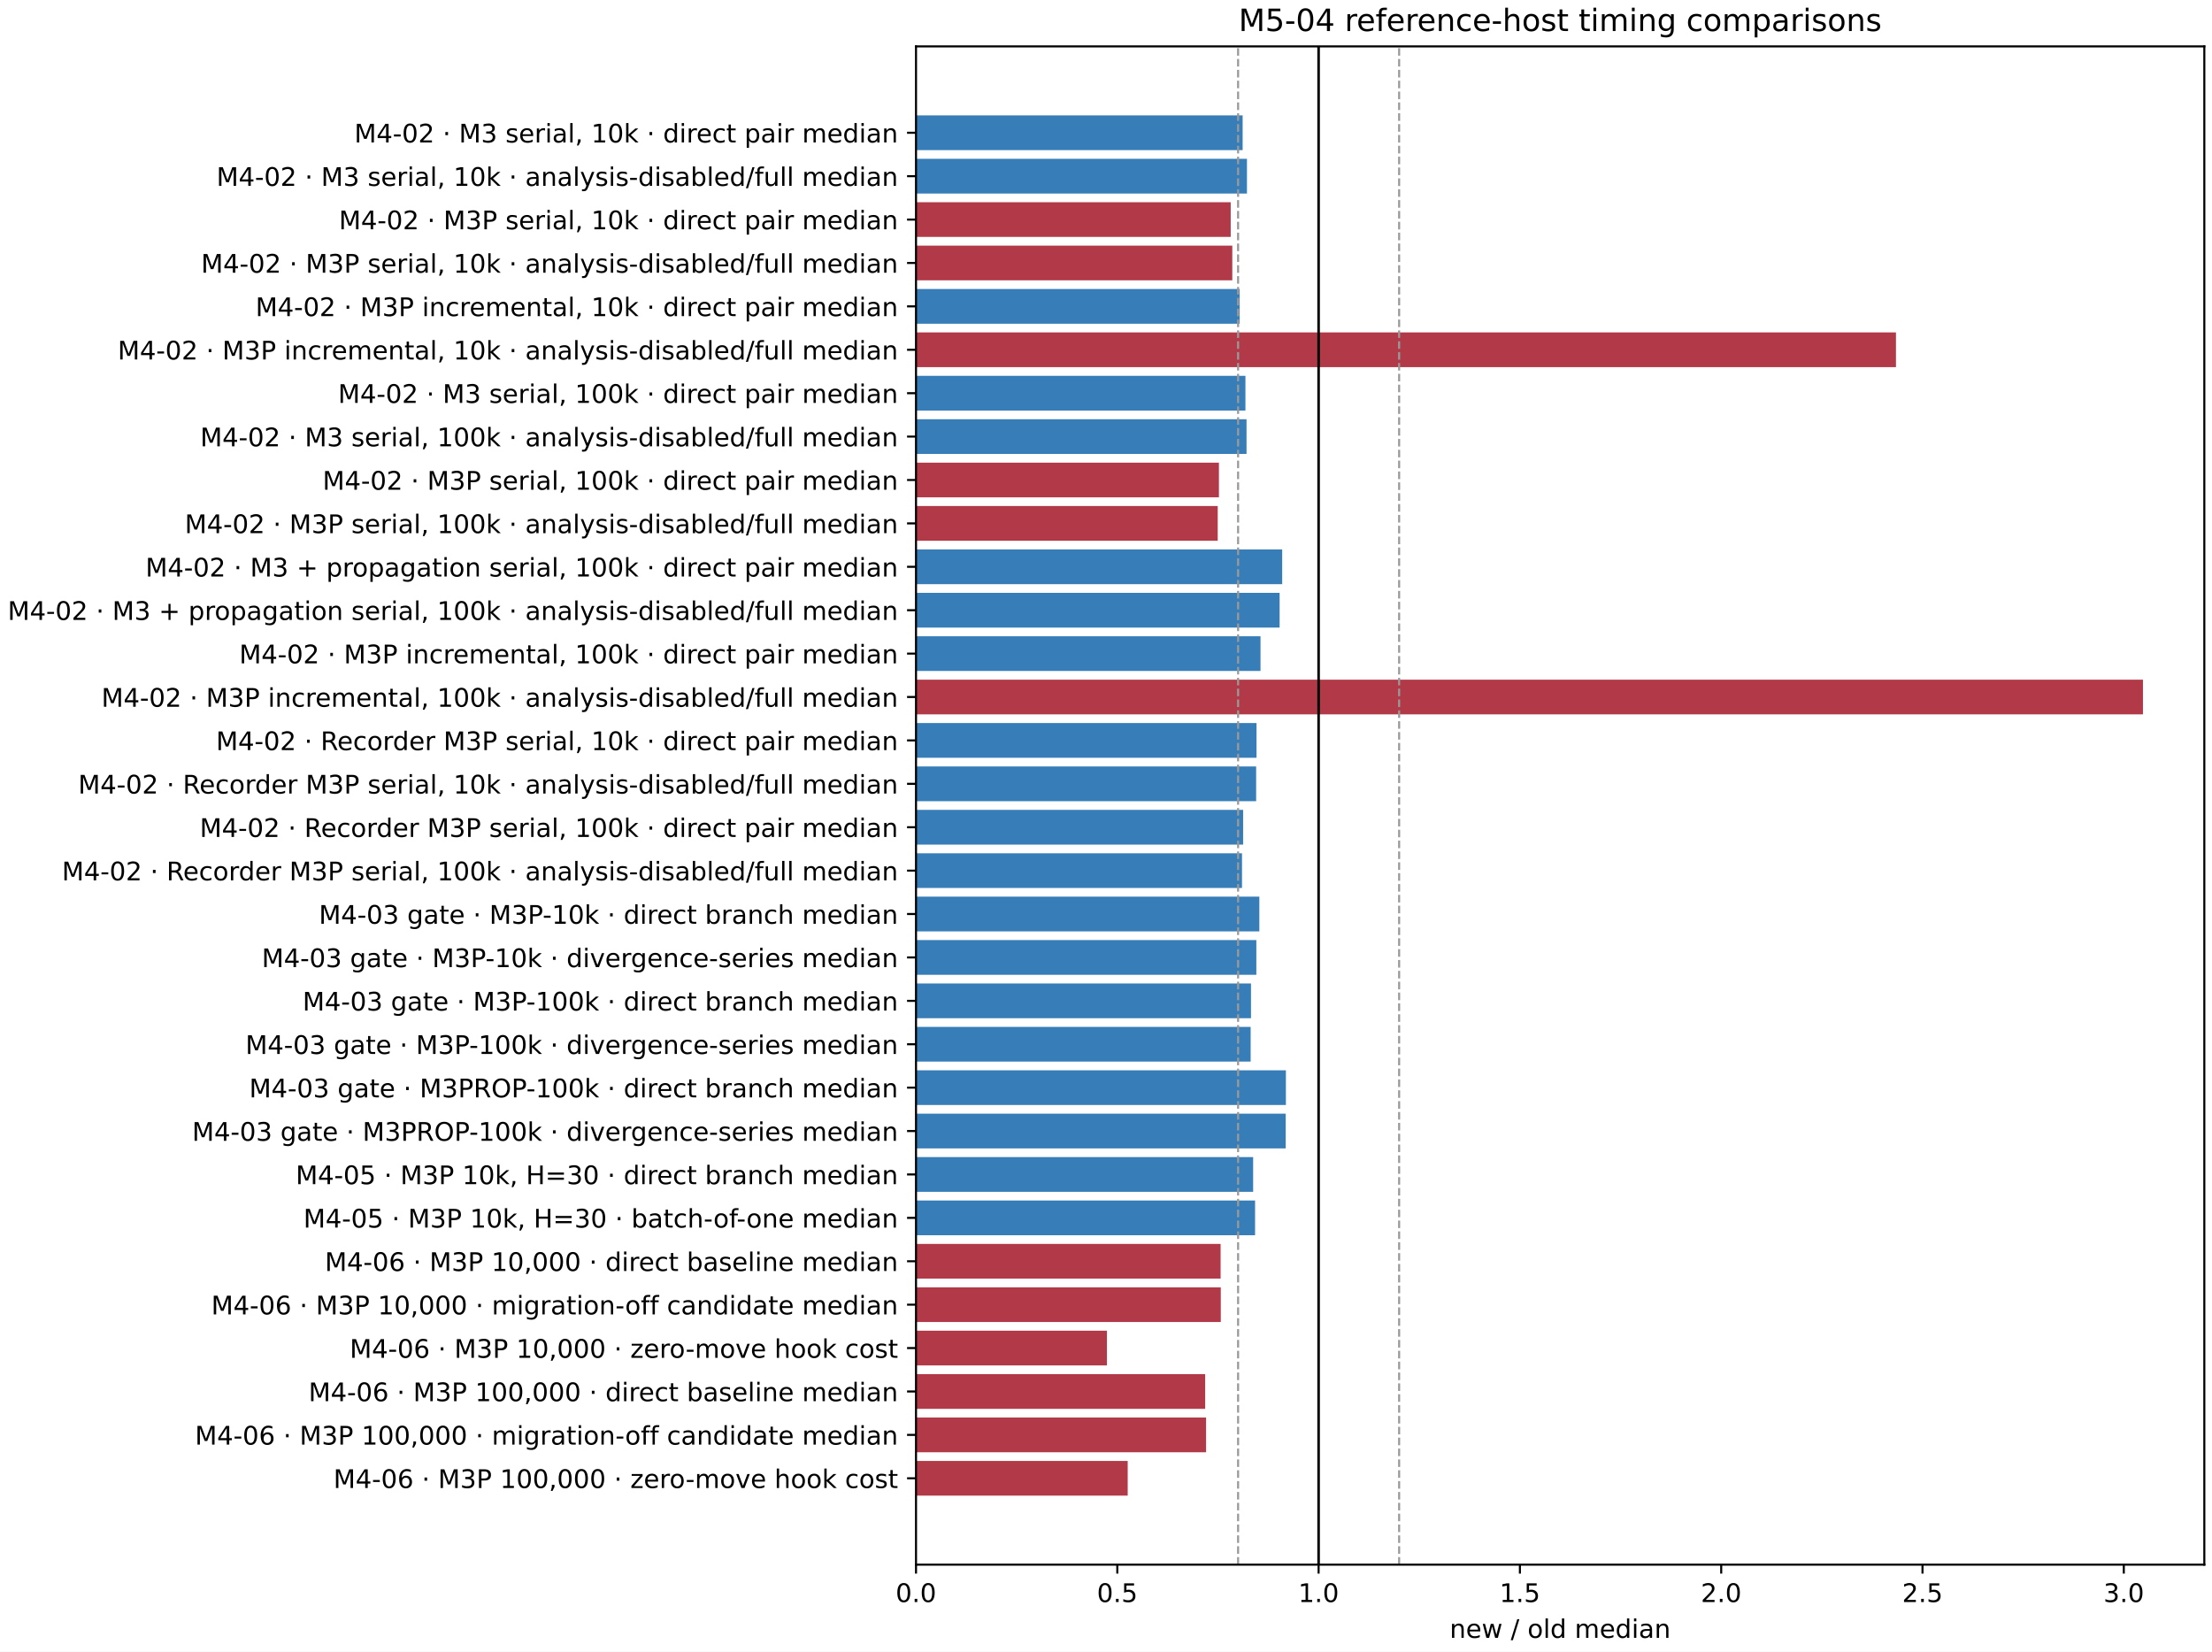
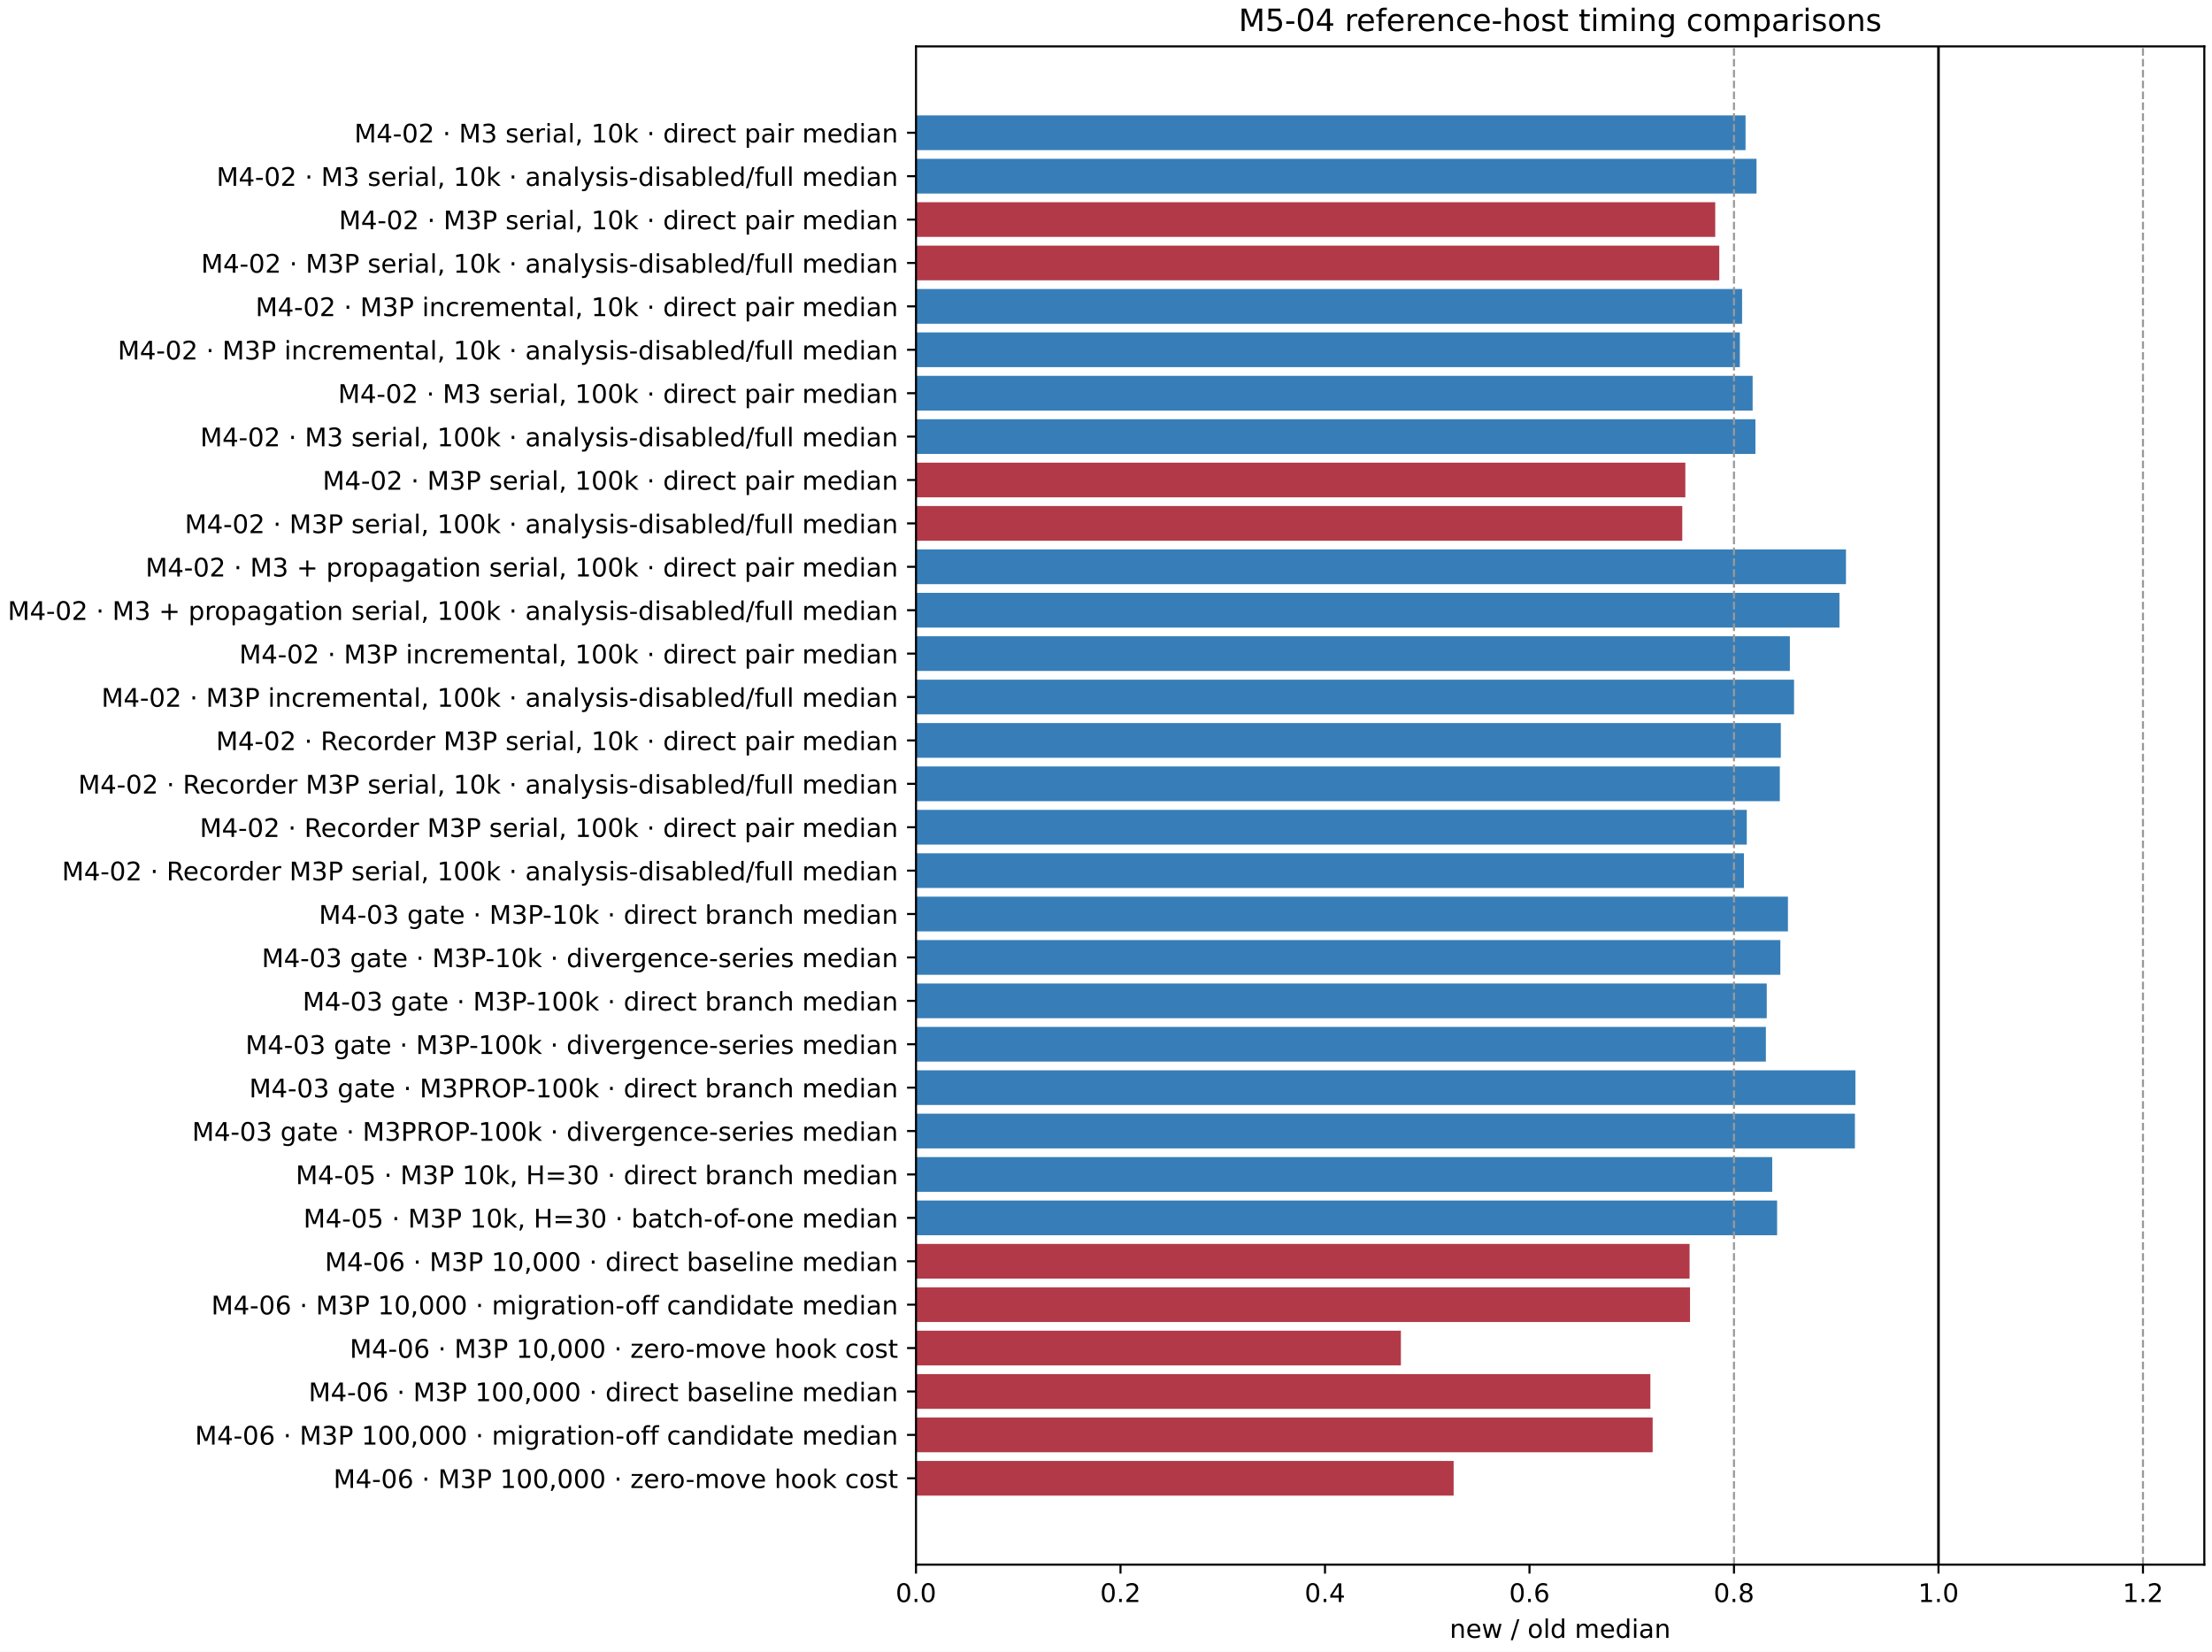
<svg xmlns="http://www.w3.org/2000/svg" xmlns:xlink="http://www.w3.org/1999/xlink" width="864pt" height="645.12pt" viewBox="0 0 864 645.12" version="1.1">
  <defs>
    <style type="text/css">*{stroke-linejoin: round; stroke-linecap: butt}</style>
  </defs>
  <g id="figure_1">
    <g id="patch_1">
      <path d="M 0 645.12 L 864 645.12 L 864 0 L 0 0 z " style="fill: #ffffff" />
    </g>
    <g id="axes_1">
      <g id="patch_2">
        <path d="M 357.789 611.119 L 861 611.119 L 861 18.118 L 357.789 18.118 z " style="fill: #ffffff" />
      </g>
      <g id="patch_3">
-         <path d="M 357.789 45.073 L 485.372 45.073 L 485.372 58.635 L 357.789 58.635 z " clip-path="url(#p5d126a8dfd)" style="fill: #377eb8" />
+         <path d="M 357.789 45.073 L 681.808 45.073 L 681.808 58.635 L 357.789 58.635 z " clip-path="url(#p5d126a8dfd)" style="fill: #377eb8" />
      </g>
      <g id="patch_4">
-         <path d="M 357.789 62.026 L 487.059 62.026 L 487.059 75.588 L 357.789 75.588 z " clip-path="url(#p5d126a8dfd)" style="fill: #377eb8" />
+         <path d="M 357.789 62.026 L 686.092 62.026 L 686.092 75.588 L 357.789 75.588 z " clip-path="url(#p5d126a8dfd)" style="fill: #377eb8" />
      </g>
      <g id="patch_5">
-         <path d="M 357.789 78.978 L 480.71 78.978 L 480.71 92.54 L 357.789 92.54 z " clip-path="url(#p5d126a8dfd)" style="fill: #b23a48" />
+         <path d="M 357.789 78.978 L 669.969 78.978 L 669.969 92.54 L 357.789 92.54 z " clip-path="url(#p5d126a8dfd)" style="fill: #b23a48" />
      </g>
      <g id="patch_6">
-         <path d="M 357.789 95.931 L 481.332 95.931 L 481.332 109.493 L 357.789 109.493 z " clip-path="url(#p5d126a8dfd)" style="fill: #b23a48" />
+         <path d="M 357.789 95.931 L 671.548 95.931 L 671.548 109.493 L 357.789 109.493 z " clip-path="url(#p5d126a8dfd)" style="fill: #b23a48" />
      </g>
      <g id="patch_7">
-         <path d="M 357.789 112.883 L 484.213 112.883 L 484.213 126.445 L 357.789 126.445 z " clip-path="url(#p5d126a8dfd)" style="fill: #377eb8" />
+         <path d="M 357.789 112.883 L 680.451 112.883 L 680.451 126.445 L 357.789 126.445 z " clip-path="url(#p5d126a8dfd)" style="fill: #377eb8" />
      </g>
      <g id="patch_8">
-         <path d="M 357.789 129.836 L 740.557 129.836 L 740.557 143.398 L 357.789 143.398 z " clip-path="url(#p5d126a8dfd)" style="fill: #b23a48" />
+         <path d="M 357.789 129.836 L 679.578 129.836 L 679.578 143.398 L 357.789 143.398 z " clip-path="url(#p5d126a8dfd)" style="fill: #377eb8" />
      </g>
      <g id="patch_9">
-         <path d="M 357.789 146.788 L 486.462 146.788 L 486.462 160.35 L 357.789 160.35 z " clip-path="url(#p5d126a8dfd)" style="fill: #377eb8" />
+         <path d="M 357.789 146.788 L 684.576 146.788 L 684.576 160.35 L 357.789 160.35 z " clip-path="url(#p5d126a8dfd)" style="fill: #377eb8" />
      </g>
      <g id="patch_10">
-         <path d="M 357.789 163.741 L 486.891 163.741 L 486.891 177.303 L 357.789 177.303 z " clip-path="url(#p5d126a8dfd)" style="fill: #377eb8" />
+         <path d="M 357.789 163.741 L 685.666 163.741 L 685.666 177.303 L 357.789 177.303 z " clip-path="url(#p5d126a8dfd)" style="fill: #377eb8" />
      </g>
      <g id="patch_11">
-         <path d="M 357.789 180.693 L 476.111 180.693 L 476.111 194.255 L 357.789 194.255 z " clip-path="url(#p5d126a8dfd)" style="fill: #b23a48" />
+         <path d="M 357.789 180.693 L 658.289 180.693 L 658.289 194.255 L 357.789 194.255 z " clip-path="url(#p5d126a8dfd)" style="fill: #b23a48" />
      </g>
      <g id="patch_12">
-         <path d="M 357.789 197.646 L 475.64 197.646 L 475.64 211.208 L 357.789 211.208 z " clip-path="url(#p5d126a8dfd)" style="fill: #b23a48" />
+         <path d="M 357.789 197.646 L 657.092 197.646 L 657.092 211.208 L 357.789 211.208 z " clip-path="url(#p5d126a8dfd)" style="fill: #b23a48" />
      </g>
      <g id="patch_13">
-         <path d="M 357.789 214.599 L 500.817 214.599 L 500.817 228.161 L 357.789 228.161 z " clip-path="url(#p5d126a8dfd)" style="fill: #377eb8" />
+         <path d="M 357.789 214.599 L 721.032 214.599 L 721.032 228.161 L 357.789 228.161 z " clip-path="url(#p5d126a8dfd)" style="fill: #377eb8" />
      </g>
      <g id="patch_14">
-         <path d="M 357.789 231.551 L 499.814 231.551 L 499.814 245.113 L 357.789 245.113 z " clip-path="url(#p5d126a8dfd)" style="fill: #377eb8" />
+         <path d="M 357.789 231.551 L 718.486 231.551 L 718.486 245.113 L 357.789 245.113 z " clip-path="url(#p5d126a8dfd)" style="fill: #377eb8" />
      </g>
      <g id="patch_15">
-         <path d="M 357.789 248.504 L 492.35 248.504 L 492.35 262.066 L 357.789 262.066 z " clip-path="url(#p5d126a8dfd)" style="fill: #377eb8" />
+         <path d="M 357.789 248.504 L 699.118 248.504 L 699.118 262.066 L 357.789 262.066 z " clip-path="url(#p5d126a8dfd)" style="fill: #377eb8" />
      </g>
      <g id="patch_16">
-         <path d="M 357.789 265.456 L 837.037 265.456 L 837.037 279.018 L 357.789 279.018 z " clip-path="url(#p5d126a8dfd)" style="fill: #b23a48" />
+         <path d="M 357.789 265.456 L 700.748 265.456 L 700.748 279.018 L 357.789 279.018 z " clip-path="url(#p5d126a8dfd)" style="fill: #377eb8" />
      </g>
      <g id="patch_17">
-         <path d="M 357.789 282.409 L 490.797 282.409 L 490.797 295.971 L 357.789 295.971 z " clip-path="url(#p5d126a8dfd)" style="fill: #377eb8" />
+         <path d="M 357.789 282.409 L 695.586 282.409 L 695.586 295.971 L 357.789 295.971 z " clip-path="url(#p5d126a8dfd)" style="fill: #377eb8" />
      </g>
      <g id="patch_18">
-         <path d="M 357.789 299.361 L 490.644 299.361 L 490.644 312.923 L 357.789 312.923 z " clip-path="url(#p5d126a8dfd)" style="fill: #377eb8" />
+         <path d="M 357.789 299.361 L 695.196 299.361 L 695.196 312.923 L 357.789 312.923 z " clip-path="url(#p5d126a8dfd)" style="fill: #377eb8" />
      </g>
      <g id="patch_19">
-         <path d="M 357.789 316.314 L 485.56 316.314 L 485.56 329.876 L 357.789 329.876 z " clip-path="url(#p5d126a8dfd)" style="fill: #377eb8" />
+         <path d="M 357.789 316.314 L 682.287 316.314 L 682.287 329.876 L 357.789 329.876 z " clip-path="url(#p5d126a8dfd)" style="fill: #377eb8" />
      </g>
      <g id="patch_20">
-         <path d="M 357.789 333.266 L 485.122 333.266 L 485.122 346.829 L 357.789 346.829 z " clip-path="url(#p5d126a8dfd)" style="fill: #377eb8" />
+         <path d="M 357.789 333.266 L 681.173 333.266 L 681.173 346.829 L 357.789 346.829 z " clip-path="url(#p5d126a8dfd)" style="fill: #377eb8" />
      </g>
      <g id="patch_21">
-         <path d="M 357.789 350.219 L 491.892 350.219 L 491.892 363.781 L 357.789 363.781 z " clip-path="url(#p5d126a8dfd)" style="fill: #377eb8" />
+         <path d="M 357.789 350.219 L 698.366 350.219 L 698.366 363.781 L 357.789 363.781 z " clip-path="url(#p5d126a8dfd)" style="fill: #377eb8" />
      </g>
      <g id="patch_22">
-         <path d="M 357.789 367.172 L 490.722 367.172 L 490.722 380.734 L 357.789 380.734 z " clip-path="url(#p5d126a8dfd)" style="fill: #377eb8" />
+         <path d="M 357.789 367.172 L 695.396 367.172 L 695.396 380.734 L 357.789 380.734 z " clip-path="url(#p5d126a8dfd)" style="fill: #377eb8" />
      </g>
      <g id="patch_23">
-         <path d="M 357.789 384.124 L 488.632 384.124 L 488.632 397.686 L 357.789 397.686 z " clip-path="url(#p5d126a8dfd)" style="fill: #377eb8" />
+         <path d="M 357.789 384.124 L 690.087 384.124 L 690.087 397.686 L 357.789 397.686 z " clip-path="url(#p5d126a8dfd)" style="fill: #377eb8" />
      </g>
      <g id="patch_24">
-         <path d="M 357.789 401.077 L 488.499 401.077 L 488.499 414.639 L 357.789 414.639 z " clip-path="url(#p5d126a8dfd)" style="fill: #377eb8" />
+         <path d="M 357.789 401.077 L 689.75 401.077 L 689.75 414.639 L 357.789 414.639 z " clip-path="url(#p5d126a8dfd)" style="fill: #377eb8" />
      </g>
      <g id="patch_25">
-         <path d="M 357.789 418.029 L 502.267 418.029 L 502.267 431.591 L 357.789 431.591 z " clip-path="url(#p5d126a8dfd)" style="fill: #377eb8" />
+         <path d="M 357.789 418.029 L 724.717 418.029 L 724.717 431.591 L 357.789 431.591 z " clip-path="url(#p5d126a8dfd)" style="fill: #377eb8" />
      </g>
      <g id="patch_26">
-         <path d="M 357.789 434.982 L 502.192 434.982 L 502.192 448.544 L 357.789 448.544 z " clip-path="url(#p5d126a8dfd)" style="fill: #377eb8" />
+         <path d="M 357.789 434.982 L 724.525 434.982 L 724.525 448.544 L 357.789 448.544 z " clip-path="url(#p5d126a8dfd)" style="fill: #377eb8" />
      </g>
      <g id="patch_27">
-         <path d="M 357.789 451.934 L 489.472 451.934 L 489.472 465.496 L 357.789 465.496 z " clip-path="url(#p5d126a8dfd)" style="fill: #377eb8" />
+         <path d="M 357.789 451.934 L 692.22 451.934 L 692.22 465.496 L 357.789 465.496 z " clip-path="url(#p5d126a8dfd)" style="fill: #377eb8" />
      </g>
      <g id="patch_28">
-         <path d="M 357.789 468.887 L 490.225 468.887 L 490.225 482.449 L 357.789 482.449 z " clip-path="url(#p5d126a8dfd)" style="fill: #377eb8" />
+         <path d="M 357.789 468.887 L 694.133 468.887 L 694.133 482.449 L 357.789 482.449 z " clip-path="url(#p5d126a8dfd)" style="fill: #377eb8" />
      </g>
      <g id="patch_29">
-         <path d="M 357.789 485.84 L 476.764 485.84 L 476.764 499.402 L 357.789 499.402 z " clip-path="url(#p5d126a8dfd)" style="fill: #b23a48" />
+         <path d="M 357.789 485.84 L 659.946 485.84 L 659.946 499.402 L 357.789 499.402 z " clip-path="url(#p5d126a8dfd)" style="fill: #b23a48" />
      </g>
      <g id="patch_30">
-         <path d="M 357.789 502.792 L 476.833 502.792 L 476.833 516.354 L 357.789 516.354 z " clip-path="url(#p5d126a8dfd)" style="fill: #b23a48" />
+         <path d="M 357.789 502.792 L 660.122 502.792 L 660.122 516.354 L 357.789 516.354 z " clip-path="url(#p5d126a8dfd)" style="fill: #b23a48" />
      </g>
      <g id="patch_31">
-         <path d="M 357.789 519.745 L 432.363 519.745 L 432.363 533.307 L 357.789 533.307 z " clip-path="url(#p5d126a8dfd)" style="fill: #b23a48" />
+         <path d="M 357.789 519.745 L 547.182 519.745 L 547.182 533.307 L 357.789 533.307 z " clip-path="url(#p5d126a8dfd)" style="fill: #b23a48" />
      </g>
      <g id="patch_32">
-         <path d="M 357.789 536.697 L 470.733 536.697 L 470.733 550.259 L 357.789 550.259 z " clip-path="url(#p5d126a8dfd)" style="fill: #b23a48" />
+         <path d="M 357.789 536.697 L 644.631 536.697 L 644.631 550.259 L 357.789 550.259 z " clip-path="url(#p5d126a8dfd)" style="fill: #b23a48" />
      </g>
      <g id="patch_33">
-         <path d="M 357.789 553.65 L 471.085 553.65 L 471.085 567.212 L 357.789 567.212 z " clip-path="url(#p5d126a8dfd)" style="fill: #b23a48" />
+         <path d="M 357.789 553.65 L 645.525 553.65 L 645.525 567.212 L 357.789 567.212 z " clip-path="url(#p5d126a8dfd)" style="fill: #b23a48" />
      </g>
      <g id="patch_34">
-         <path d="M 357.789 570.602 L 440.477 570.602 L 440.477 584.164 L 357.789 584.164 z " clip-path="url(#p5d126a8dfd)" style="fill: #b23a48" />
+         <path d="M 357.789 570.602 L 567.789 570.602 L 567.789 584.164 L 357.789 584.164 z " clip-path="url(#p5d126a8dfd)" style="fill: #b23a48" />
      </g>
      <g id="matplotlib.axis_1">
        <g id="xtick_1">
          <g id="line2d_1">
            <defs>
              <path id="md87b62f7ea" d="M 0 0 L 0 3.5 " style="stroke: #000000; stroke-width: 0.8" />
            </defs>
            <g>
              <use xlink:href="#md87b62f7ea" x="357.789" y="611.119" style="stroke: #000000; stroke-width: 0.8" />
            </g>
          </g>
          <g id="text_1">
            <text style="font-size: 10px; font-family: 'DejaVu Sans'; text-anchor: middle" x="357.789" y="625.717" transform="rotate(-0 357.7893 625.7166)">0.0</text>
          </g>
        </g>
        <g id="xtick_2">
          <g id="line2d_2">
            <g>
-               <use xlink:href="#md87b62f7ea" x="436.416" y="611.119" style="stroke: #000000; stroke-width: 0.8" />
+               <use xlink:href="#md87b62f7ea" x="437.664" y="611.119" style="stroke: #000000; stroke-width: 0.8" />
            </g>
          </g>
          <g id="text_2">
-             <text style="font-size: 10px; font-family: 'DejaVu Sans'; text-anchor: middle" x="436.416" y="625.717" transform="rotate(-0 436.4161 625.7166)">0.5</text>
+             <text style="font-size: 10px; font-family: 'DejaVu Sans'; text-anchor: middle" x="437.664" y="625.717" transform="rotate(-0 437.664 625.7166)">0.2</text>
          </g>
        </g>
        <g id="xtick_3">
          <g id="line2d_3">
            <g>
-               <use xlink:href="#md87b62f7ea" x="515.043" y="611.119" style="stroke: #000000; stroke-width: 0.8" />
+               <use xlink:href="#md87b62f7ea" x="517.539" y="611.119" style="stroke: #000000; stroke-width: 0.8" />
            </g>
          </g>
          <g id="text_3">
-             <text style="font-size: 10px; font-family: 'DejaVu Sans'; text-anchor: middle" x="515.043" y="625.717" transform="rotate(-0 515.0429 625.7166)">1.0</text>
+             <text style="font-size: 10px; font-family: 'DejaVu Sans'; text-anchor: middle" x="517.539" y="625.717" transform="rotate(-0 517.5387 625.7166)">0.4</text>
          </g>
        </g>
        <g id="xtick_4">
          <g id="line2d_4">
            <g>
-               <use xlink:href="#md87b62f7ea" x="593.67" y="611.119" style="stroke: #000000; stroke-width: 0.8" />
+               <use xlink:href="#md87b62f7ea" x="597.413" y="611.119" style="stroke: #000000; stroke-width: 0.8" />
            </g>
          </g>
          <g id="text_4">
-             <text style="font-size: 10px; font-family: 'DejaVu Sans'; text-anchor: middle" x="593.67" y="625.717" transform="rotate(-0 593.6697 625.7166)">1.5</text>
+             <text style="font-size: 10px; font-family: 'DejaVu Sans'; text-anchor: middle" x="597.413" y="625.717" transform="rotate(-0 597.4133 625.7166)">0.6</text>
          </g>
        </g>
        <g id="xtick_5">
          <g id="line2d_5">
            <g>
-               <use xlink:href="#md87b62f7ea" x="672.296" y="611.119" style="stroke: #000000; stroke-width: 0.8" />
+               <use xlink:href="#md87b62f7ea" x="677.288" y="611.119" style="stroke: #000000; stroke-width: 0.8" />
            </g>
          </g>
          <g id="text_5">
-             <text style="font-size: 10px; font-family: 'DejaVu Sans'; text-anchor: middle" x="672.296" y="625.717" transform="rotate(-0 672.2965 625.7166)">2.0</text>
+             <text style="font-size: 10px; font-family: 'DejaVu Sans'; text-anchor: middle" x="677.288" y="625.717" transform="rotate(-0 677.288 625.7166)">0.8</text>
          </g>
        </g>
        <g id="xtick_6">
          <g id="line2d_6">
            <g>
-               <use xlink:href="#md87b62f7ea" x="750.923" y="611.119" style="stroke: #000000; stroke-width: 0.8" />
+               <use xlink:href="#md87b62f7ea" x="757.163" y="611.119" style="stroke: #000000; stroke-width: 0.8" />
            </g>
          </g>
          <g id="text_6">
-             <text style="font-size: 10px; font-family: 'DejaVu Sans'; text-anchor: middle" x="750.923" y="625.717" transform="rotate(-0 750.9233 625.7166)">2.5</text>
+             <text style="font-size: 10px; font-family: 'DejaVu Sans'; text-anchor: middle" x="757.163" y="625.717" transform="rotate(-0 757.1627 625.7166)">1.0</text>
          </g>
        </g>
        <g id="xtick_7">
          <g id="line2d_7">
            <g>
-               <use xlink:href="#md87b62f7ea" x="829.55" y="611.119" style="stroke: #000000; stroke-width: 0.8" />
+               <use xlink:href="#md87b62f7ea" x="837.037" y="611.119" style="stroke: #000000; stroke-width: 0.8" />
            </g>
          </g>
          <g id="text_7">
-             <text style="font-size: 10px; font-family: 'DejaVu Sans'; text-anchor: middle" x="829.55" y="625.717" transform="rotate(-0 829.55 625.7166)">3.0</text>
+             <text style="font-size: 10px; font-family: 'DejaVu Sans'; text-anchor: middle" x="837.037" y="625.717" transform="rotate(-0 837.0374 625.7166)">1.2</text>
          </g>
        </g>
        <g id="text_8">
          <text style="font-size: 10px; font-family: 'DejaVu Sans'; text-anchor: middle" x="609.395" y="639.717" transform="rotate(-0 609.3945 639.7174)">new / old median</text>
        </g>
      </g>
      <g id="matplotlib.axis_2">
        <g id="ytick_1">
          <g id="line2d_8">
            <defs>
              <path id="mda3d91422e" d="M 0 0 L -3.5 0 " style="stroke: #000000; stroke-width: 0.8" />
            </defs>
            <g>
              <use xlink:href="#mda3d91422e" x="357.789" y="51.854" style="stroke: #000000; stroke-width: 0.8" />
            </g>
          </g>
          <g id="text_9">
            <text style="font-size: 10px; font-family: 'DejaVu Sans'; text-anchor: end" x="350.789" y="55.653" transform="rotate(-0 350.7893 55.65318)">M4-02 · M3 serial, 10k · direct pair median</text>
          </g>
        </g>
        <g id="ytick_2">
          <g id="line2d_9">
            <g>
              <use xlink:href="#mda3d91422e" x="357.789" y="68.807" style="stroke: #000000; stroke-width: 0.8" />
            </g>
          </g>
          <g id="text_10">
            <text style="font-size: 10px; font-family: 'DejaVu Sans'; text-anchor: end" x="350.789" y="72.606" transform="rotate(-0 350.7893 72.60574)">M4-02 · M3 serial, 10k · analysis-disabled/full median</text>
          </g>
        </g>
        <g id="ytick_3">
          <g id="line2d_10">
            <g>
              <use xlink:href="#mda3d91422e" x="357.789" y="85.759" style="stroke: #000000; stroke-width: 0.8" />
            </g>
          </g>
          <g id="text_11">
            <text style="font-size: 10px; font-family: 'DejaVu Sans'; text-anchor: end" x="350.789" y="89.558" transform="rotate(-0 350.7893 89.55831)">M4-02 · M3P serial, 10k · direct pair median</text>
          </g>
        </g>
        <g id="ytick_4">
          <g id="line2d_11">
            <g>
              <use xlink:href="#mda3d91422e" x="357.789" y="102.712" style="stroke: #000000; stroke-width: 0.8" />
            </g>
          </g>
          <g id="text_12">
            <text style="font-size: 10px; font-family: 'DejaVu Sans'; text-anchor: end" x="350.789" y="106.511" transform="rotate(-0 350.7893 106.5109)">M4-02 · M3P serial, 10k · analysis-disabled/full median</text>
          </g>
        </g>
        <g id="ytick_5">
          <g id="line2d_12">
            <g>
              <use xlink:href="#mda3d91422e" x="357.789" y="119.664" style="stroke: #000000; stroke-width: 0.8" />
            </g>
          </g>
          <g id="text_13">
            <text style="font-size: 10px; font-family: 'DejaVu Sans'; text-anchor: end" x="350.789" y="123.463" transform="rotate(-0 350.7893 123.4634)">M4-02 · M3P incremental, 10k · direct pair median</text>
          </g>
        </g>
        <g id="ytick_6">
          <g id="line2d_13">
            <g>
              <use xlink:href="#mda3d91422e" x="357.789" y="136.617" style="stroke: #000000; stroke-width: 0.8" />
            </g>
          </g>
          <g id="text_14">
            <text style="font-size: 10px; font-family: 'DejaVu Sans'; text-anchor: end" x="350.789" y="140.416" transform="rotate(-0 350.7893 140.416)">M4-02 · M3P incremental, 10k · analysis-disabled/full median</text>
          </g>
        </g>
        <g id="ytick_7">
          <g id="line2d_14">
            <g>
              <use xlink:href="#mda3d91422e" x="357.789" y="153.569" style="stroke: #000000; stroke-width: 0.8" />
            </g>
          </g>
          <g id="text_15">
            <text style="font-size: 10px; font-family: 'DejaVu Sans'; text-anchor: end" x="350.789" y="157.369" transform="rotate(-0 350.7893 157.3686)">M4-02 · M3 serial, 100k · direct pair median</text>
          </g>
        </g>
        <g id="ytick_8">
          <g id="line2d_15">
            <g>
              <use xlink:href="#mda3d91422e" x="357.789" y="170.522" style="stroke: #000000; stroke-width: 0.8" />
            </g>
          </g>
          <g id="text_16">
            <text style="font-size: 10px; font-family: 'DejaVu Sans'; text-anchor: end" x="350.789" y="174.321" transform="rotate(-0 350.7893 174.3211)">M4-02 · M3 serial, 100k · analysis-disabled/full median</text>
          </g>
        </g>
        <g id="ytick_9">
          <g id="line2d_16">
            <g>
              <use xlink:href="#mda3d91422e" x="357.789" y="187.474" style="stroke: #000000; stroke-width: 0.8" />
            </g>
          </g>
          <g id="text_17">
            <text style="font-size: 10px; font-family: 'DejaVu Sans'; text-anchor: end" x="350.789" y="191.274" transform="rotate(-0 350.7893 191.2737)">M4-02 · M3P serial, 100k · direct pair median</text>
          </g>
        </g>
        <g id="ytick_10">
          <g id="line2d_17">
            <g>
              <use xlink:href="#mda3d91422e" x="357.789" y="204.427" style="stroke: #000000; stroke-width: 0.8" />
            </g>
          </g>
          <g id="text_18">
            <text style="font-size: 10px; font-family: 'DejaVu Sans'; text-anchor: end" x="350.789" y="208.226" transform="rotate(-0 350.7893 208.2262)">M4-02 · M3P serial, 100k · analysis-disabled/full median</text>
          </g>
        </g>
        <g id="ytick_11">
          <g id="line2d_18">
            <g>
              <use xlink:href="#mda3d91422e" x="357.789" y="221.38" style="stroke: #000000; stroke-width: 0.8" />
            </g>
          </g>
          <g id="text_19">
            <text style="font-size: 10px; font-family: 'DejaVu Sans'; text-anchor: end" x="350.789" y="225.179" transform="rotate(-0 350.7893 225.1788)">M4-02 · M3 + propagation serial, 100k · direct pair median</text>
          </g>
        </g>
        <g id="ytick_12">
          <g id="line2d_19">
            <g>
              <use xlink:href="#mda3d91422e" x="357.789" y="238.332" style="stroke: #000000; stroke-width: 0.8" />
            </g>
          </g>
          <g id="text_20">
            <text style="font-size: 10px; font-family: 'DejaVu Sans'; text-anchor: end" x="350.789" y="242.131" transform="rotate(-0 350.7893 242.1314)">M4-02 · M3 + propagation serial, 100k · analysis-disabled/full median</text>
          </g>
        </g>
        <g id="ytick_13">
          <g id="line2d_20">
            <g>
              <use xlink:href="#mda3d91422e" x="357.789" y="255.285" style="stroke: #000000; stroke-width: 0.8" />
            </g>
          </g>
          <g id="text_21">
            <text style="font-size: 10px; font-family: 'DejaVu Sans'; text-anchor: end" x="350.789" y="259.084" transform="rotate(-0 350.7893 259.0839)">M4-02 · M3P incremental, 100k · direct pair median</text>
          </g>
        </g>
        <g id="ytick_14">
          <g id="line2d_21">
            <g>
              <use xlink:href="#mda3d91422e" x="357.789" y="272.237" style="stroke: #000000; stroke-width: 0.8" />
            </g>
          </g>
          <g id="text_22">
            <text style="font-size: 10px; font-family: 'DejaVu Sans'; text-anchor: end" x="350.789" y="276.036" transform="rotate(-0 350.7893 276.0365)">M4-02 · M3P incremental, 100k · analysis-disabled/full median</text>
          </g>
        </g>
        <g id="ytick_15">
          <g id="line2d_22">
            <g>
              <use xlink:href="#mda3d91422e" x="357.789" y="289.19" style="stroke: #000000; stroke-width: 0.8" />
            </g>
          </g>
          <g id="text_23">
            <text style="font-size: 10px; font-family: 'DejaVu Sans'; text-anchor: end" x="350.789" y="292.989" transform="rotate(-0 350.7893 292.989)">M4-02 · Recorder M3P serial, 10k · direct pair median</text>
          </g>
        </g>
        <g id="ytick_16">
          <g id="line2d_23">
            <g>
              <use xlink:href="#mda3d91422e" x="357.789" y="306.142" style="stroke: #000000; stroke-width: 0.8" />
            </g>
          </g>
          <g id="text_24">
            <text style="font-size: 10px; font-family: 'DejaVu Sans'; text-anchor: end" x="350.789" y="309.942" transform="rotate(-0 350.7893 309.9416)">M4-02 · Recorder M3P serial, 10k · analysis-disabled/full median</text>
          </g>
        </g>
        <g id="ytick_17">
          <g id="line2d_24">
            <g>
              <use xlink:href="#mda3d91422e" x="357.789" y="323.095" style="stroke: #000000; stroke-width: 0.8" />
            </g>
          </g>
          <g id="text_25">
            <text style="font-size: 10px; font-family: 'DejaVu Sans'; text-anchor: end" x="350.789" y="326.894" transform="rotate(-0 350.7893 326.8942)">M4-02 · Recorder M3P serial, 100k · direct pair median</text>
          </g>
        </g>
        <g id="ytick_18">
          <g id="line2d_25">
            <g>
              <use xlink:href="#mda3d91422e" x="357.789" y="340.048" style="stroke: #000000; stroke-width: 0.8" />
            </g>
          </g>
          <g id="text_26">
            <text style="font-size: 10px; font-family: 'DejaVu Sans'; text-anchor: end" x="350.789" y="343.847" transform="rotate(-0 350.7893 343.8467)">M4-02 · Recorder M3P serial, 100k · analysis-disabled/full median</text>
          </g>
        </g>
        <g id="ytick_19">
          <g id="line2d_26">
            <g>
              <use xlink:href="#mda3d91422e" x="357.789" y="357" style="stroke: #000000; stroke-width: 0.8" />
            </g>
          </g>
          <g id="text_27">
            <text style="font-size: 10px; font-family: 'DejaVu Sans'; text-anchor: end" x="350.789" y="360.799" transform="rotate(-0 350.7893 360.7993)">M4-03 gate · M3P-10k · direct branch median</text>
          </g>
        </g>
        <g id="ytick_20">
          <g id="line2d_27">
            <g>
              <use xlink:href="#mda3d91422e" x="357.789" y="373.953" style="stroke: #000000; stroke-width: 0.8" />
            </g>
          </g>
          <g id="text_28">
            <text style="font-size: 10px; font-family: 'DejaVu Sans'; text-anchor: end" x="350.789" y="377.752" transform="rotate(-0 350.7893 377.7519)">M4-03 gate · M3P-10k · divergence-series median</text>
          </g>
        </g>
        <g id="ytick_21">
          <g id="line2d_28">
            <g>
              <use xlink:href="#mda3d91422e" x="357.789" y="390.905" style="stroke: #000000; stroke-width: 0.8" />
            </g>
          </g>
          <g id="text_29">
            <text style="font-size: 10px; font-family: 'DejaVu Sans'; text-anchor: end" x="350.789" y="394.704" transform="rotate(-0 350.7893 394.7044)">M4-03 gate · M3P-100k · direct branch median</text>
          </g>
        </g>
        <g id="ytick_22">
          <g id="line2d_29">
            <g>
              <use xlink:href="#mda3d91422e" x="357.789" y="407.858" style="stroke: #000000; stroke-width: 0.8" />
            </g>
          </g>
          <g id="text_30">
            <text style="font-size: 10px; font-family: 'DejaVu Sans'; text-anchor: end" x="350.789" y="411.657" transform="rotate(-0 350.7893 411.657)">M4-03 gate · M3P-100k · divergence-series median</text>
          </g>
        </g>
        <g id="ytick_23">
          <g id="line2d_30">
            <g>
              <use xlink:href="#mda3d91422e" x="357.789" y="424.81" style="stroke: #000000; stroke-width: 0.8" />
            </g>
          </g>
          <g id="text_31">
            <text style="font-size: 10px; font-family: 'DejaVu Sans'; text-anchor: end" x="350.789" y="428.61" transform="rotate(-0 350.7893 428.6095)">M4-03 gate · M3PROP-100k · direct branch median</text>
          </g>
        </g>
        <g id="ytick_24">
          <g id="line2d_31">
            <g>
              <use xlink:href="#mda3d91422e" x="357.789" y="441.763" style="stroke: #000000; stroke-width: 0.8" />
            </g>
          </g>
          <g id="text_32">
            <text style="font-size: 10px; font-family: 'DejaVu Sans'; text-anchor: end" x="350.789" y="445.562" transform="rotate(-0 350.7893 445.5621)">M4-03 gate · M3PROP-100k · divergence-series median</text>
          </g>
        </g>
        <g id="ytick_25">
          <g id="line2d_32">
            <g>
              <use xlink:href="#mda3d91422e" x="357.789" y="458.715" style="stroke: #000000; stroke-width: 0.8" />
            </g>
          </g>
          <g id="text_33">
            <text style="font-size: 10px; font-family: 'DejaVu Sans'; text-anchor: end" x="350.789" y="462.515" transform="rotate(-0 350.7893 462.5147)">M4-05 · M3P 10k, H=30 · direct branch median</text>
          </g>
        </g>
        <g id="ytick_26">
          <g id="line2d_33">
            <g>
              <use xlink:href="#mda3d91422e" x="357.789" y="475.668" style="stroke: #000000; stroke-width: 0.8" />
            </g>
          </g>
          <g id="text_34">
            <text style="font-size: 10px; font-family: 'DejaVu Sans'; text-anchor: end" x="350.789" y="479.467" transform="rotate(-0 350.7893 479.4672)">M4-05 · M3P 10k, H=30 · batch-of-one median</text>
          </g>
        </g>
        <g id="ytick_27">
          <g id="line2d_34">
            <g>
              <use xlink:href="#mda3d91422e" x="357.789" y="492.621" style="stroke: #000000; stroke-width: 0.8" />
            </g>
          </g>
          <g id="text_35">
            <text style="font-size: 10px; font-family: 'DejaVu Sans'; text-anchor: end" x="350.789" y="496.42" transform="rotate(-0 350.7893 496.4198)">M4-06 · M3P 10,000 · direct baseline median</text>
          </g>
        </g>
        <g id="ytick_28">
          <g id="line2d_35">
            <g>
              <use xlink:href="#mda3d91422e" x="357.789" y="509.573" style="stroke: #000000; stroke-width: 0.8" />
            </g>
          </g>
          <g id="text_36">
            <text style="font-size: 10px; font-family: 'DejaVu Sans'; text-anchor: end" x="350.789" y="513.372" transform="rotate(-0 350.7893 513.3724)">M4-06 · M3P 10,000 · migration-off candidate median</text>
          </g>
        </g>
        <g id="ytick_29">
          <g id="line2d_36">
            <g>
              <use xlink:href="#mda3d91422e" x="357.789" y="526.526" style="stroke: #000000; stroke-width: 0.8" />
            </g>
          </g>
          <g id="text_37">
            <text style="font-size: 10px; font-family: 'DejaVu Sans'; text-anchor: end" x="350.789" y="530.325" transform="rotate(-0 350.7893 530.3249)">M4-06 · M3P 10,000 · zero-move hook cost</text>
          </g>
        </g>
        <g id="ytick_30">
          <g id="line2d_37">
            <g>
              <use xlink:href="#mda3d91422e" x="357.789" y="543.478" style="stroke: #000000; stroke-width: 0.8" />
            </g>
          </g>
          <g id="text_38">
            <text style="font-size: 10px; font-family: 'DejaVu Sans'; text-anchor: end" x="350.789" y="547.277" transform="rotate(-0 350.7893 547.2775)">M4-06 · M3P 100,000 · direct baseline median</text>
          </g>
        </g>
        <g id="ytick_31">
          <g id="line2d_38">
            <g>
              <use xlink:href="#mda3d91422e" x="357.789" y="560.431" style="stroke: #000000; stroke-width: 0.8" />
            </g>
          </g>
          <g id="text_39">
            <text style="font-size: 10px; font-family: 'DejaVu Sans'; text-anchor: end" x="350.789" y="564.23" transform="rotate(-0 350.7893 564.23)">M4-06 · M3P 100,000 · migration-off candidate median</text>
          </g>
        </g>
        <g id="ytick_32">
          <g id="line2d_39">
            <g>
              <use xlink:href="#mda3d91422e" x="357.789" y="577.383" style="stroke: #000000; stroke-width: 0.8" />
            </g>
          </g>
          <g id="text_40">
            <text style="font-size: 10px; font-family: 'DejaVu Sans'; text-anchor: end" x="350.789" y="581.183" transform="rotate(-0 350.7893 581.1826)">M4-06 · M3P 100,000 · zero-move hook cost</text>
          </g>
        </g>
      </g>
      <g id="line2d_40">
-         <path d="M 515.043 611.119 L 515.043 18.118 " clip-path="url(#p5d126a8dfd)" style="fill: none; stroke: #000000; stroke-linecap: square" />
+         <path d="M 757.163 611.119 L 757.163 18.118 " clip-path="url(#p5d126a8dfd)" style="fill: none; stroke: #000000; stroke-linecap: square" />
      </g>
      <g id="line2d_41">
-         <path d="M 483.592 611.119 L 483.592 18.118 " clip-path="url(#p5d126a8dfd)" style="fill: none; stroke-dasharray: 2.96,1.28; stroke-dashoffset: 0; stroke: #999999; stroke-width: 0.8" />
+         <path d="M 677.288 611.119 L 677.288 18.118 " clip-path="url(#p5d126a8dfd)" style="fill: none; stroke-dasharray: 2.96,1.28; stroke-dashoffset: 0; stroke: #999999; stroke-width: 0.8" />
      </g>
      <g id="line2d_42">
-         <path d="M 546.494 611.119 L 546.494 18.118 " clip-path="url(#p5d126a8dfd)" style="fill: none; stroke-dasharray: 2.96,1.28; stroke-dashoffset: 0; stroke: #999999; stroke-width: 0.8" />
+         <path d="M 837.037 611.119 L 837.037 18.118 " clip-path="url(#p5d126a8dfd)" style="fill: none; stroke-dasharray: 2.96,1.28; stroke-dashoffset: 0; stroke: #999999; stroke-width: 0.8" />
      </g>
      <g id="patch_35">
        <path d="M 357.789 611.119 L 357.789 18.118 " style="fill: none; stroke: #000000; stroke-width: 0.8; stroke-linejoin: miter; stroke-linecap: square" />
      </g>
      <g id="patch_36">
        <path d="M 861 611.119 L 861 18.118 " style="fill: none; stroke: #000000; stroke-width: 0.8; stroke-linejoin: miter; stroke-linecap: square" />
      </g>
      <g id="patch_37">
        <path d="M 357.789 611.119 L 861 611.119 " style="fill: none; stroke: #000000; stroke-width: 0.8; stroke-linejoin: miter; stroke-linecap: square" />
      </g>
      <g id="patch_38">
        <path d="M 357.789 18.118 L 861 18.118 " style="fill: none; stroke: #000000; stroke-width: 0.8; stroke-linejoin: miter; stroke-linecap: square" />
      </g>
      <g id="text_41">
        <text style="font-size: 12px; font-family: 'DejaVu Sans'; text-anchor: middle" x="609.395" y="12.118" transform="rotate(-0 609.3945 12.11837)">M5-04 reference-host timing comparisons</text>
      </g>
    </g>
  </g>
  <defs>
    <clipPath id="p5d126a8dfd">
      <rect x="357.789" y="18.118" width="503.21" height="593.001" />
    </clipPath>
  </defs>
</svg>
